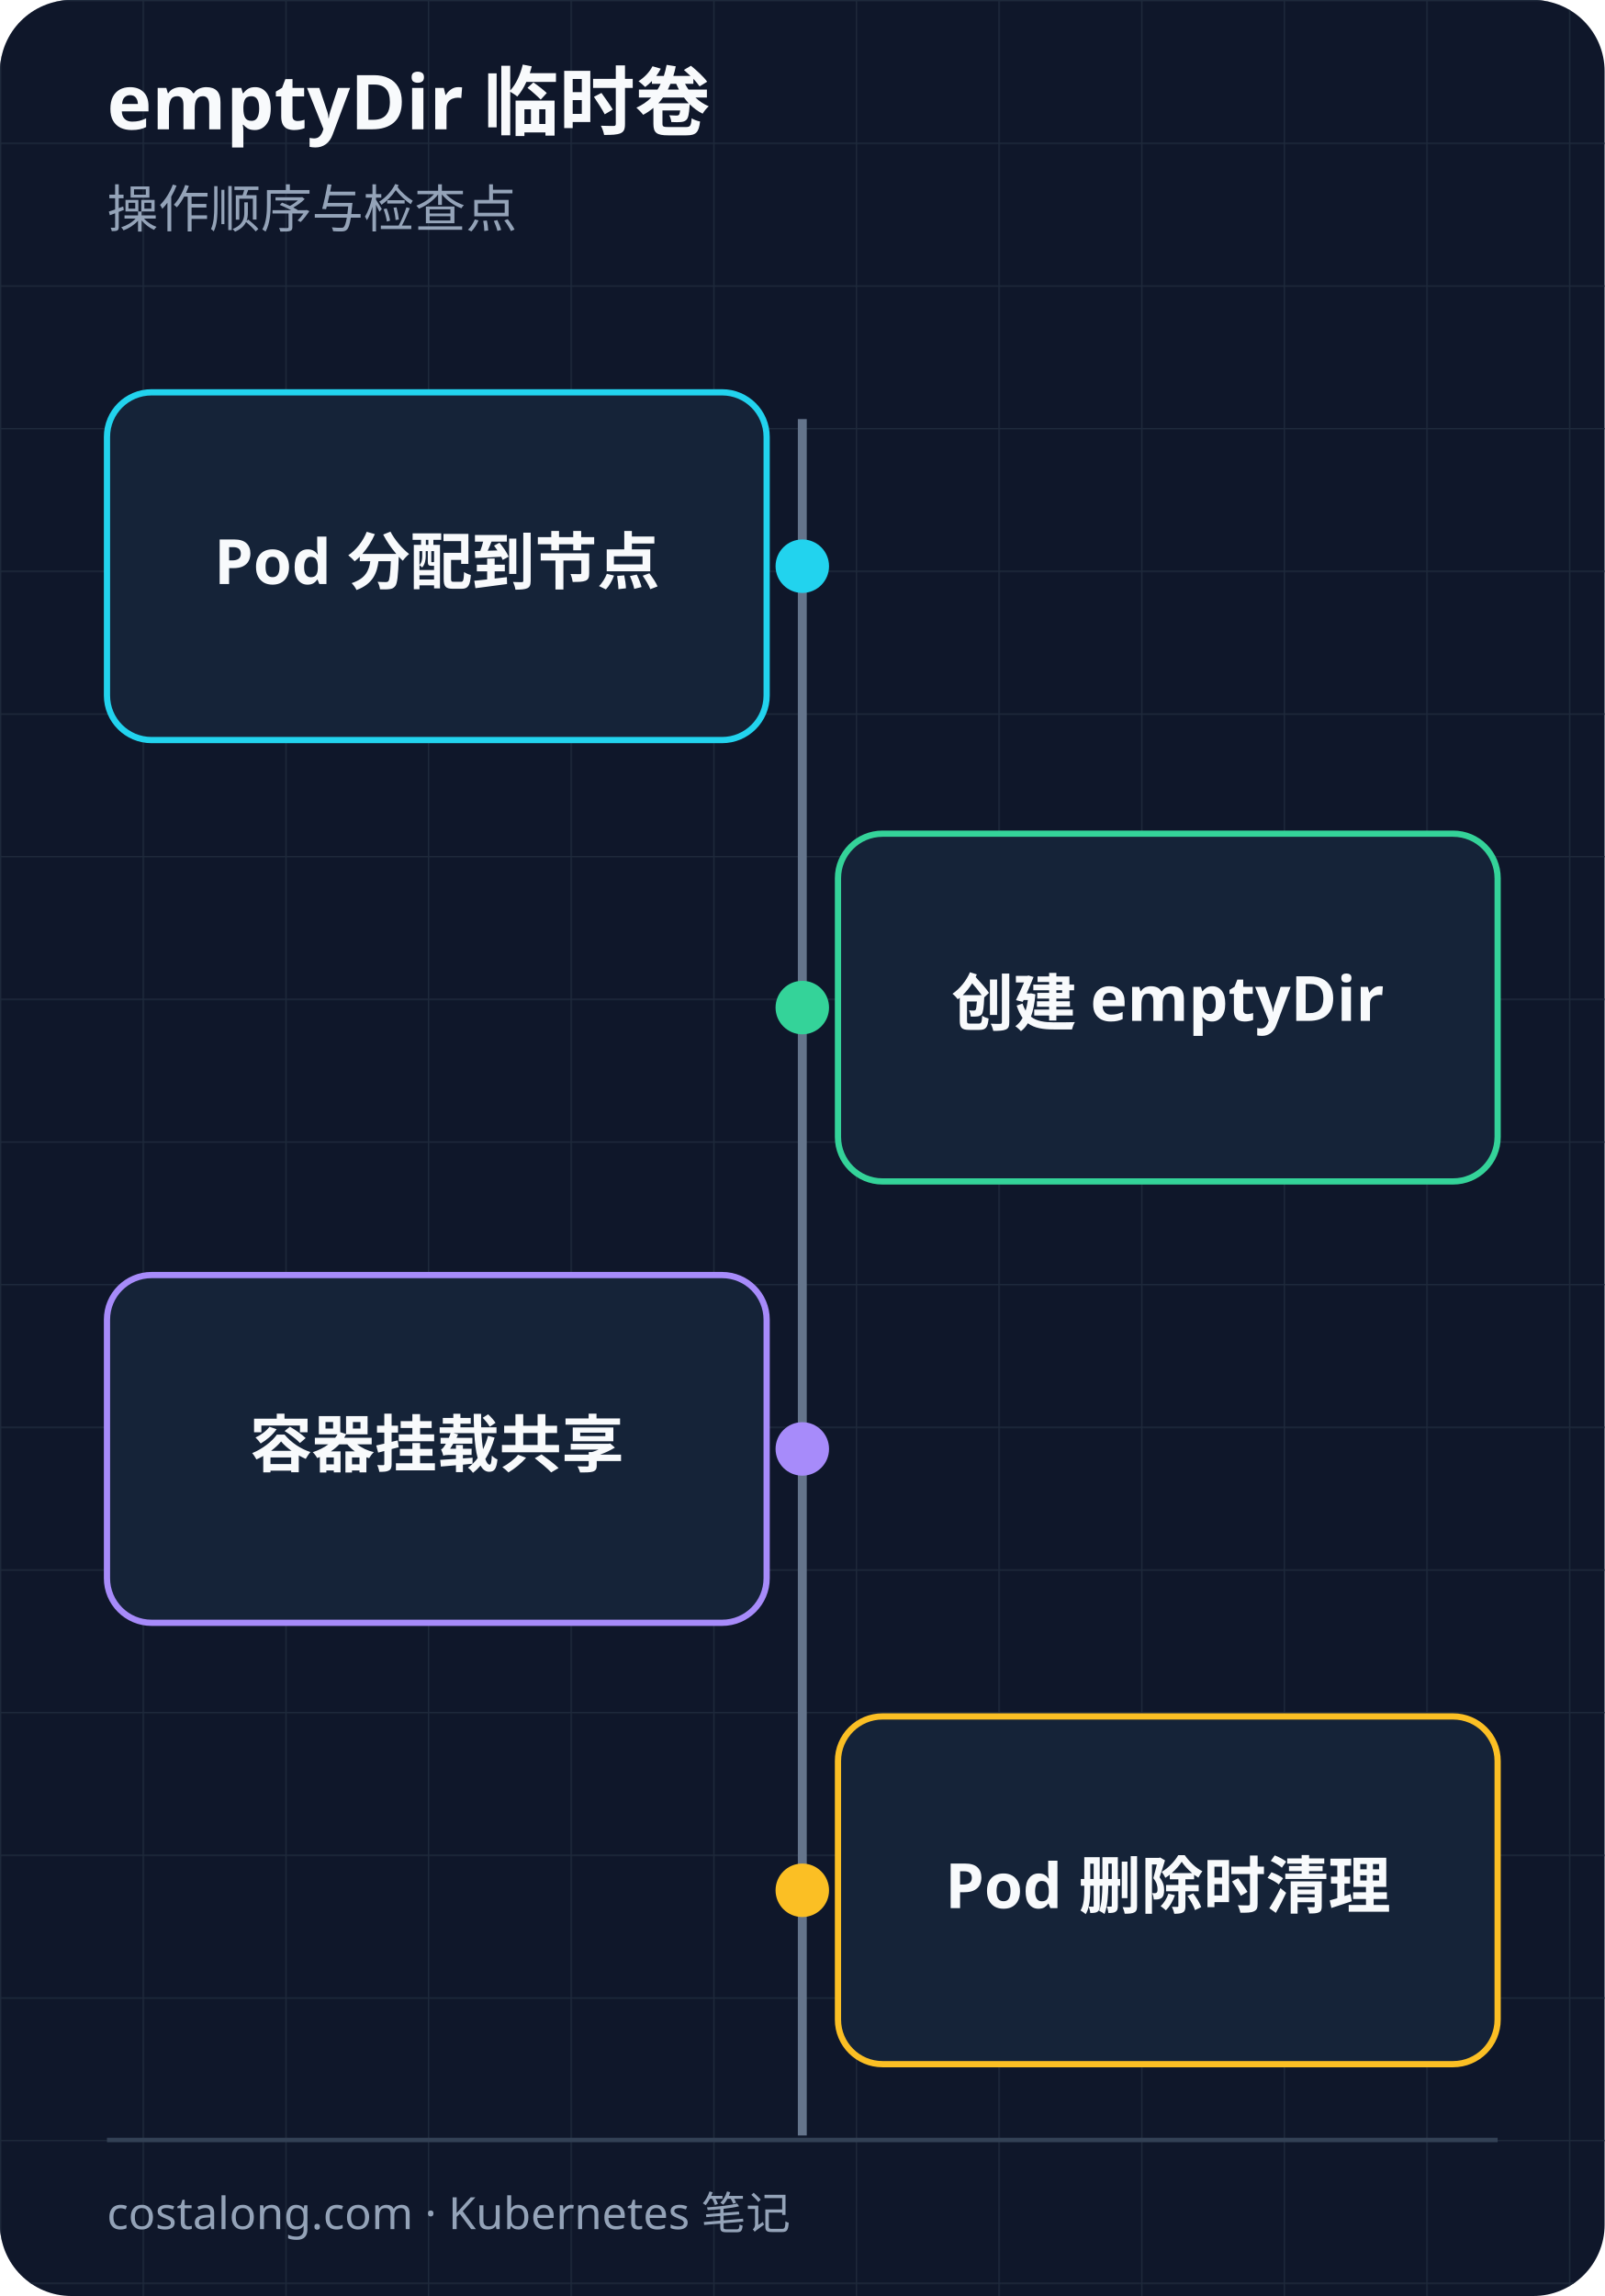
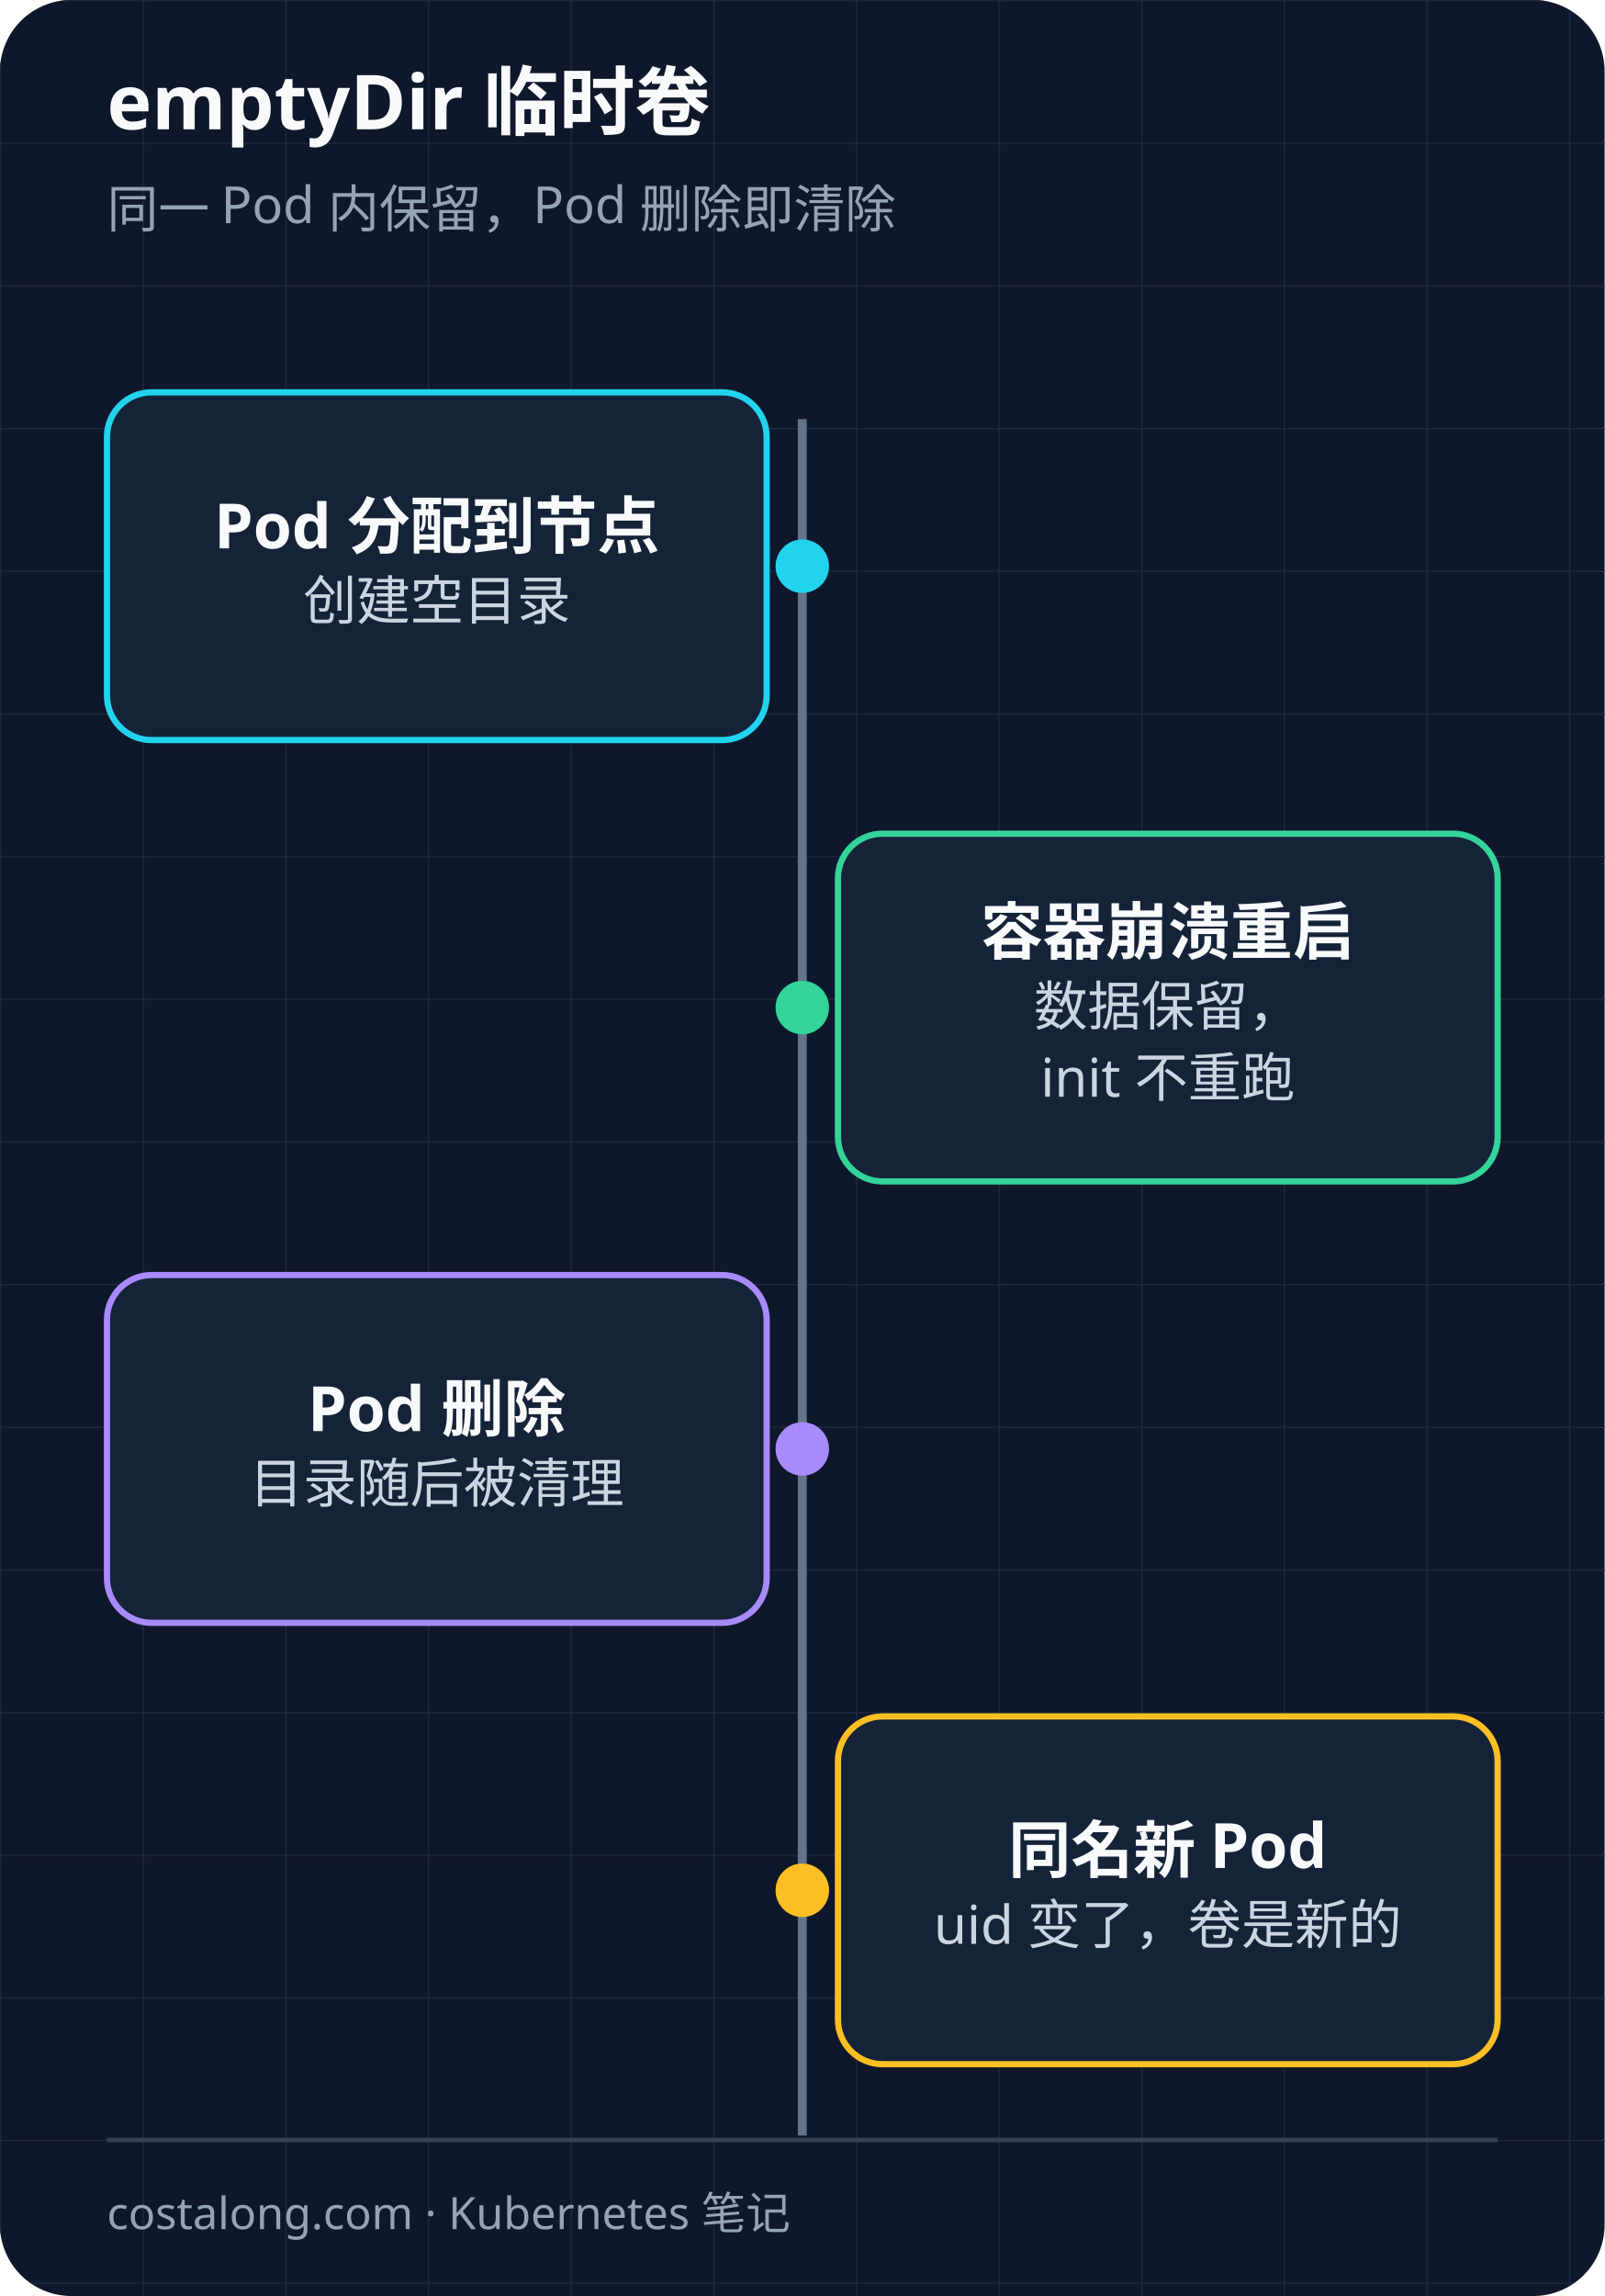
<svg xmlns="http://www.w3.org/2000/svg" viewBox="0 0 360 515" role="img" aria-labelledby="diagram-title diagram-desc">
  <defs>
    <pattern id="grid" width="32" height="32" patternUnits="userSpaceOnUse">
      <path d="M32 0 L0 0 0 32" fill="none" stroke="#1e293b" stroke-width=".6" />
    </pattern>
    <marker id="arrow" markerWidth="9" markerHeight="7" refX="8" refY="3.5" orient="auto">
      <path d="M0 0 L9 3.5 L0 7Z" fill="#94a3b8" />
    </marker>
  </defs>
  <rect width="360" height="515" rx="16" fill="#0f172a" />
  <rect width="360" height="515" rx="16" fill="url(#grid)" />
  <text x="24" y="29" fill="#f8fafc" font-family="'PingFang SC','Noto Sans SC',sans-serif" font-size="17" font-weight="700">emptyDir 临时卷</text>
-   <text x="24" y="51" fill="#94a3b8" font-family="'PingFang SC','Noto Sans SC',sans-serif" font-size="11.5">操作顺序与检查点</text>
+   <text x="24" y="51" fill="#94a3b8" font-family="'PingFang SC','Noto Sans SC',sans-serif" font-size="11.5">同一 Pod 内保留，Pod 删除即清除</text>
  <path d="M180 94 V479" stroke="#64748b" stroke-width="2" fill="none" />
  <circle cx="180" cy="127" r="6" fill="#22d3ee" />
  <rect x="24" y="88" width="148" height="78" rx="10" fill="#152338" stroke="#22d3ee" stroke-width="1.4" />
-   <text x="98.0" y="131.0" text-anchor="middle" font-family="'PingFang SC','Noto Sans SC',sans-serif" font-size="14" fill="#f8fafc" font-weight="700">Pod 分配到节点</text>
+   <text x="98.0" y="123.0" text-anchor="middle" font-family="'PingFang SC','Noto Sans SC',sans-serif" font-size="14" fill="#f8fafc" font-weight="700">Pod 分配到节点</text>
+   <text x="98.0" y="139.0" text-anchor="middle" font-family="'PingFang SC','Noto Sans SC',sans-serif" font-size="12" fill="#cbd5e1">创建空目录</text>
  <circle cx="180" cy="226" r="6" fill="#34d399" />
  <rect x="188" y="187" width="148" height="78" rx="10" fill="#152338" stroke="#34d399" stroke-width="1.4" />
-   <text x="262.0" y="230.0" text-anchor="middle" font-family="'PingFang SC','Noto Sans SC',sans-serif" font-size="14" fill="#f8fafc" font-weight="700">创建 emptyDir</text>
+   <text x="262.0" y="214.0" text-anchor="middle" font-family="'PingFang SC','Noto Sans SC',sans-serif" font-size="14" fill="#f8fafc" font-weight="700">容器崩溃重启</text>
+   <text x="262.0" y="230.0" text-anchor="middle" font-family="'PingFang SC','Noto Sans SC',sans-serif" font-size="12" fill="#cbd5e1">数据保留，</text>
+   <text x="262.0" y="246.0" text-anchor="middle" font-family="'PingFang SC','Noto Sans SC',sans-serif" font-size="12" fill="#cbd5e1">init 不重跑</text>
  <circle cx="180" cy="325" r="6" fill="#a78bfa" />
  <rect x="24" y="286" width="148" height="78" rx="10" fill="#152338" stroke="#a78bfa" stroke-width="1.4" />
-   <text x="98.0" y="329.0" text-anchor="middle" font-family="'PingFang SC','Noto Sans SC',sans-serif" font-size="14" fill="#f8fafc" font-weight="700">容器挂载共享</text>
+   <text x="98.0" y="321.0" text-anchor="middle" font-family="'PingFang SC','Noto Sans SC',sans-serif" font-size="14" fill="#f8fafc" font-weight="700">Pod 删除</text>
+   <text x="98.0" y="337.0" text-anchor="middle" font-family="'PingFang SC','Noto Sans SC',sans-serif" font-size="12" fill="#cbd5e1">目录随后被清理</text>
  <circle cx="180" cy="424" r="6" fill="#fbbf24" />
  <rect x="188" y="385" width="148" height="78" rx="10" fill="#152338" stroke="#fbbf24" stroke-width="1.4" />
-   <text x="262.0" y="428.0" text-anchor="middle" font-family="'PingFang SC','Noto Sans SC',sans-serif" font-size="14" fill="#f8fafc" font-weight="700">Pod 删除时清理</text>
+   <text x="262.0" y="420.0" text-anchor="middle" font-family="'PingFang SC','Noto Sans SC',sans-serif" font-size="14" fill="#f8fafc" font-weight="700">同名新 Pod</text>
+   <text x="262.0" y="436.0" text-anchor="middle" font-family="'PingFang SC','Noto Sans SC',sans-serif" font-size="12" fill="#cbd5e1">uid 变了，卷是新的</text>
  <line x1="24" y1="480" x2="336" y2="480" stroke="#334155" />
  <text x="24" y="500" fill="#94a3b8" font-family="'PingFang SC','Noto Sans SC',sans-serif" font-size="10">costalong.com · Kubernetes 笔记</text>
</svg>
